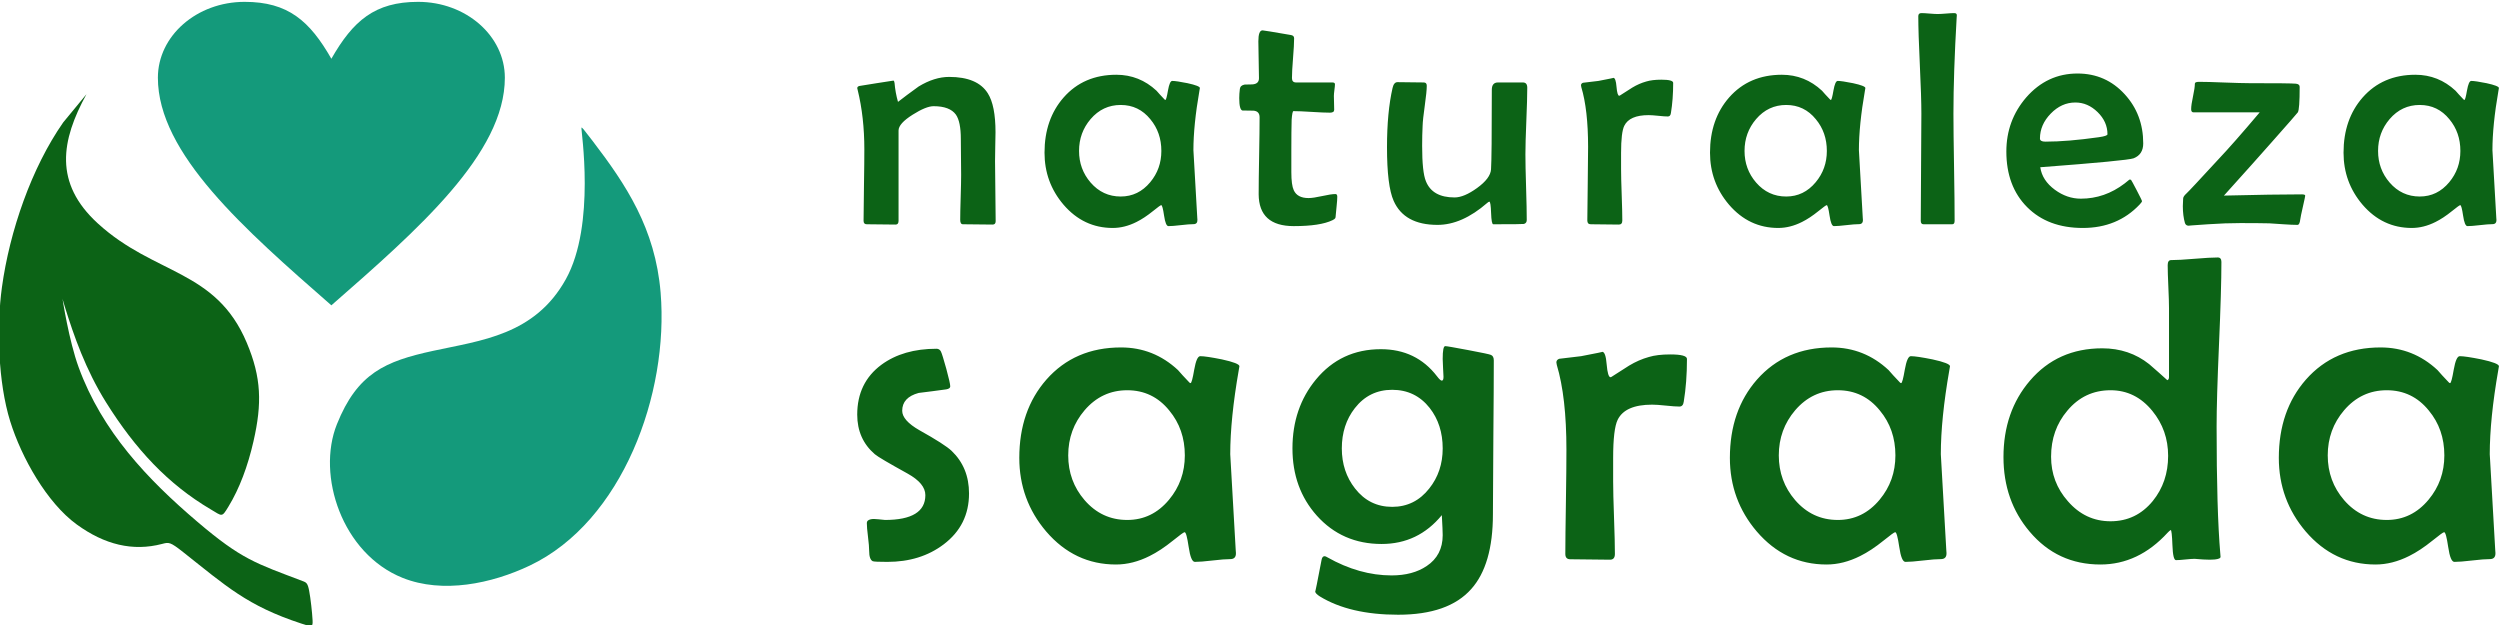
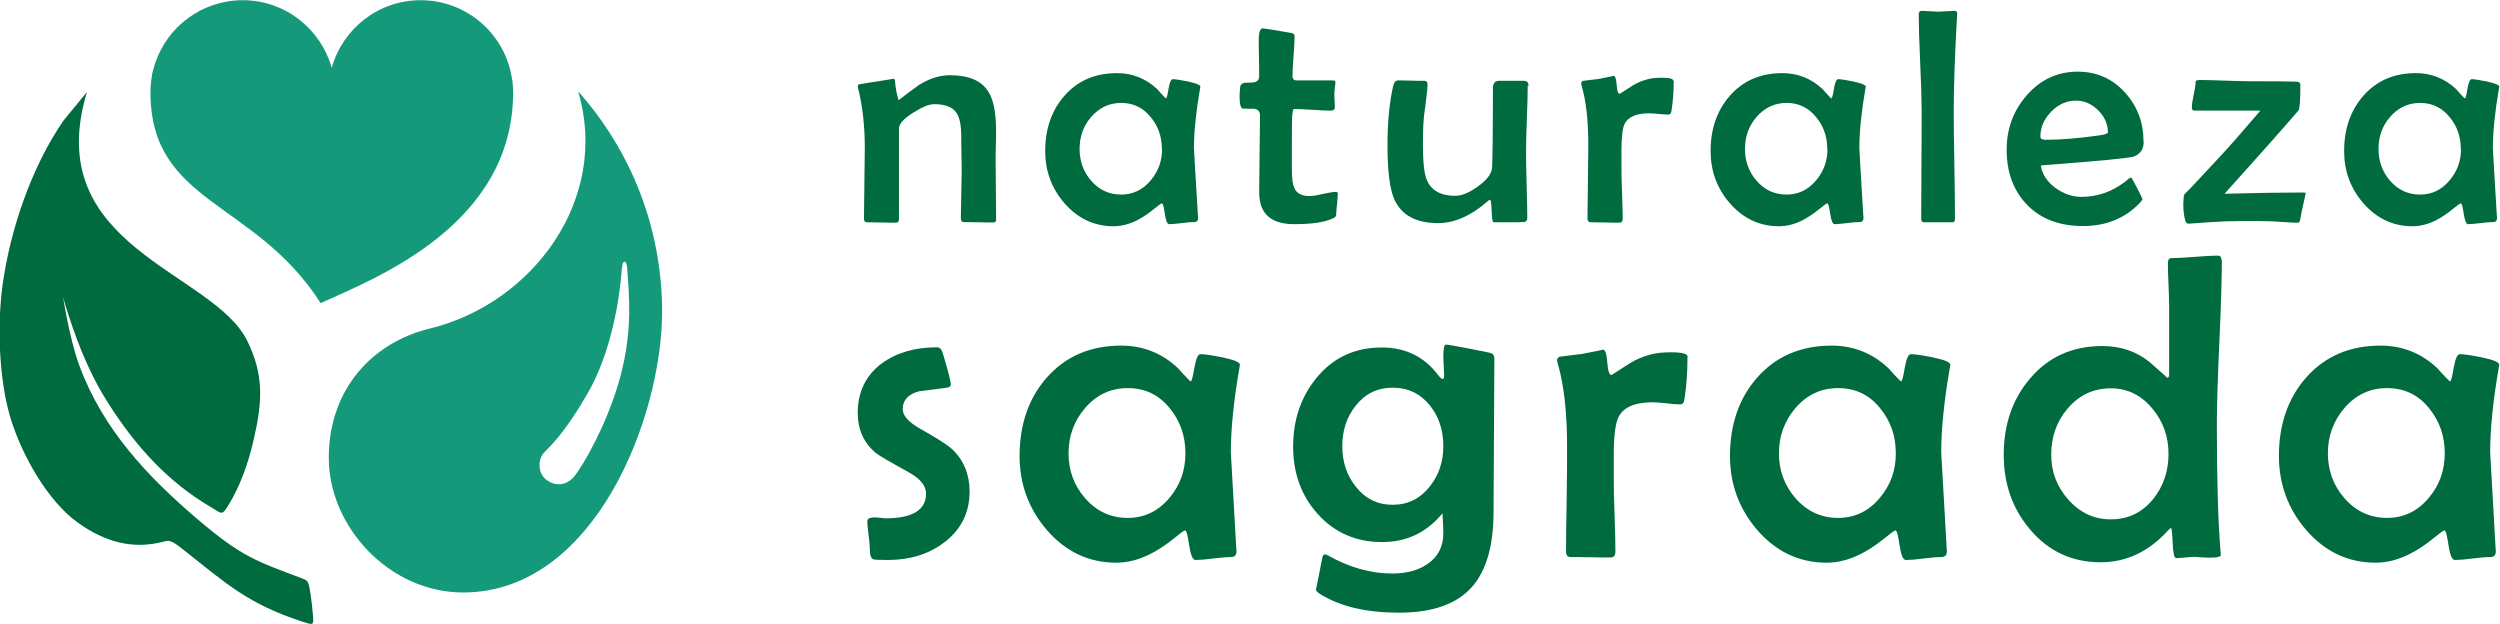
- <svg xmlns="http://www.w3.org/2000/svg" xml:space="preserve" width="92.377mm" height="23.061mm" version="1.1" style="shape-rendering:geometricPrecision; text-rendering:geometricPrecision; image-rendering:optimizeQuality; fill-rule:evenodd; clip-rule:evenodd" viewBox="0 0 9237.7 2306.1">
-   <defs>
-     <style type="text/css">
-    
-     .fil0 {fill:#0C6316}
-     .fil1 {fill:#149A7B}
-     .fil3 {fill:#0C6316;fill-rule:nonzero}
-     .fil2 {fill:#149A7B;fill-rule:nonzero}
-    
-   </style>
-   </defs>
+ <svg xmlns="http://www.w3.org/2000/svg" xml:space="preserve" width="120mm" height="29.929mm" version="1.1" shape-rendering="geometricPrecision" text-rendering="geometricPrecision" image-rendering="optimizeQuality" fill-rule="evenodd" clip-rule="evenodd" viewBox="0 0 12000 2993">
  <g id="Capa_x0020_1">
-     <g id="_1978054491072">
+     <g id="_1376858947312">
+       <path fill="#006B3E" fill-rule="nonzero" d="M4782 1052c0,11 -5,16 -15,16 -16,0 -40,0 -71,-1 -32,0 -55,-1 -71,-1 -9,0 -13,-7 -13,-21 0,-24 1,-59 2,-108 1,-48 2,-84 2,-108 0,-19 0,-48 -1,-87 -1,-38 -1,-67 -1,-86 0,-55 -8,-94 -24,-116 -19,-27 -55,-40 -107,-40 -24,0 -57,14 -100,41 -45,28 -68,54 -68,76l0 434c0,12 -5,18 -14,18 -15,0 -38,0 -69,-1 -31,0 -54,-1 -70,-1 -10,0 -15,-5 -15,-17 0,-38 1,-95 2,-171 1,-76 2,-133 2,-172 0,-103 -11,-197 -32,-284 -1,-4 -2,-8 -2,-9 0,-5 3,-8 9,-10 3,0 31,-5 83,-13 52,-8 79,-13 81,-13 3,0 5,4 6,12 2,30 8,60 17,91 25,-20 58,-44 99,-74 51,-31 100,-46 147,-46 91,0 152,26 185,79 25,39 37,101 37,187 0,15 0,38 -1,69 -1,31 -1,54 -1,70 0,32 1,80 1,144 1,64 1,112 1,145z" />
+       <path id="_1" fill="#006B3E" fill-rule="nonzero" d="M5762 413c0,2 -1,6 -2,13 -19,110 -29,205 -29,285 0,5 6,113 19,324l1 10c0,14 -6,21 -19,21 -13,0 -33,1 -60,5 -27,3 -47,5 -60,5 -9,0 -16,-17 -21,-50 -5,-34 -9,-50 -14,-50 -3,0 -16,9 -39,28 -28,23 -55,40 -79,53 -38,19 -76,29 -114,29 -93,0 -172,-37 -237,-112 -61,-71 -91,-154 -91,-249 0,-107 31,-195 92,-265 64,-73 148,-109 253,-109 74,0 138,26 193,77 8,10 21,24 38,42 1,1 3,2 4,2 3,0 7,-15 12,-46 5,-30 12,-46 20,-46 13,0 37,4 73,11 40,9 59,17 59,23zm-185 302c0,-59 -18,-110 -53,-152 -37,-46 -84,-69 -142,-69 -58,0 -106,23 -145,68 -37,43 -55,94 -55,153 0,58 18,109 55,152 39,45 87,67 145,67 56,0 104,-23 142,-69 36,-43 54,-93 54,-150z" />
+       <path id="_2" fill="#006B3E" fill-rule="nonzero" d="M6421 935c0,11 -1,25 -3,43 -2,22 -4,37 -4,44 0,9 -1,14 -2,16 -2,3 -6,7 -14,10 -39,19 -101,28 -186,28 -112,0 -168,-51 -168,-153 0,-41 1,-102 2,-184 1,-82 2,-144 2,-185 0,-20 -10,-30 -30,-32 -18,0 -36,0 -53,-1 -10,-2 -15,-22 -15,-59 0,-14 1,-29 3,-44 1,-12 9,-19 23,-21 12,0 24,0 35,-1 22,-1 33,-11 33,-30 0,-19 0,-49 -1,-88 -1,-39 -1,-69 -1,-89 0,-35 7,-53 20,-53 4,0 49,7 135,22 11,1 17,7 17,16 0,21 -2,53 -5,96 -3,42 -5,74 -5,95 0,14 7,21 20,21l174 0c8,0 12,3 12,9 0,6 -1,15 -3,28 -2,13 -2,22 -2,28 0,7 0,18 1,33 1,15 1,26 1,33 0,9 -7,14 -20,14 -19,0 -49,-1 -88,-4 -39,-2 -68,-4 -88,-4 -4,0 -7,14 -9,41 -1,34 -1,82 -1,144l0 108c0,41 4,70 12,87 11,25 35,38 71,38 15,0 37,-3 65,-10 29,-6 50,-10 64,-10 6,0 9,4 9,13z" />
+       <path id="_3" fill="#006B3E" fill-rule="nonzero" d="M7333 411c0,35 -1,88 -4,160 -3,71 -4,124 -4,160 0,35 1,88 3,158 2,70 3,123 3,158 0,10 -4,16 -14,19 -4,1 -53,1 -147,1 -6,0 -9,-18 -10,-54 -1,-36 -4,-54 -8,-54 -2,0 -6,2 -11,7 -80,70 -160,105 -238,105 -106,0 -177,-38 -211,-116 -21,-48 -32,-133 -32,-257 0,-112 9,-206 27,-284 4,-19 12,-28 24,-28 14,0 35,0 63,1 28,1 49,1 63,1 10,0 15,5 15,16 0,19 -3,50 -9,94 -7,47 -10,80 -11,99 -1,29 -2,61 -2,95 0,84 6,141 18,170 21,52 67,78 138,78 30,0 66,-15 108,-45 43,-31 66,-61 68,-90 2,-36 4,-163 4,-382 0,-23 10,-35 30,-35l120 0c14,0 21,8 21,25z" />
+       <path id="_4" fill="#006B3E" fill-rule="nonzero" d="M8034 388c0,53 -4,101 -11,145 -1,11 -6,17 -15,17 -10,0 -25,-1 -46,-3 -21,-2 -36,-3 -47,-3 -61,0 -100,17 -117,51 -10,21 -15,64 -15,129l0 80c0,27 1,68 3,123 2,55 3,96 3,123 0,13 -5,19 -17,19 -15,0 -37,0 -67,-1 -30,0 -53,-1 -68,-1 -11,0 -17,-6 -17,-18 0,-39 1,-98 2,-176 1,-78 2,-138 2,-177 0,-119 -11,-215 -33,-287 -1,-4 -1,-7 -1,-9 0,-6 3,-10 9,-12 18,-2 42,-5 74,-9 52,-10 75,-15 72,-15 8,0 13,14 15,43 2,29 7,43 13,43 1,0 2,-1 4,-1 20,-13 39,-25 59,-38 22,-13 44,-23 67,-29 19,-6 43,-9 73,-9 38,0 56,5 56,15z" />
+       <path id="_5" fill="#006B3E" fill-rule="nonzero" d="M8956 413c0,2 -1,6 -2,13 -19,110 -29,205 -29,285 0,5 6,113 19,324l1 10c0,14 -6,21 -19,21 -13,0 -33,1 -60,5 -27,3 -47,5 -60,5 -9,0 -16,-17 -21,-50 -5,-34 -9,-50 -14,-50 -3,0 -16,9 -39,28 -28,23 -55,40 -79,53 -38,19 -76,29 -114,29 -93,0 -172,-37 -237,-112 -61,-71 -91,-154 -91,-249 0,-107 31,-195 92,-265 64,-73 148,-109 253,-109 74,0 138,26 193,77 8,10 21,24 38,42 1,1 3,2 4,2 3,0 7,-15 12,-46 5,-30 12,-46 20,-46 13,0 37,4 73,11 40,9 59,17 59,23zm-185 302c0,-59 -18,-110 -53,-152 -37,-46 -84,-69 -142,-69 -58,0 -106,23 -145,68 -37,43 -55,94 -55,153 0,58 18,109 55,152 39,45 87,67 145,67 56,0 104,-23 142,-69 36,-43 54,-93 54,-150z" />
+       <path id="_6" fill="#006B3E" fill-rule="nonzero" d="M9395 65l-1 9c-10,179 -16,333 -16,462 0,57 1,143 3,257 2,114 3,200 3,257 0,11 -4,17 -11,17l-138 0c-9,0 -13,-5 -13,-17 0,-57 1,-143 1,-257 1,-114 1,-200 1,-257 0,-52 -2,-130 -7,-235 -5,-104 -7,-182 -7,-234 0,-10 5,-15 15,-15 9,0 22,1 39,2 17,1 30,2 39,2 9,0 22,-1 40,-2 18,-1 31,-2 39,-2 9,0 13,4 12,12z" />
+       <path id="_7" fill="#006B3E" fill-rule="nonzero" d="M10290 679c0,36 -15,59 -46,72 -21,8 -170,22 -448,43 6,42 30,78 70,108 39,28 80,43 125,43 76,0 146,-24 210,-73 8,-6 16,-13 23,-19 4,0 6,1 8,1 1,1 10,18 27,50 17,33 25,50 25,52 0,3 -4,8 -12,17 -71,75 -162,112 -273,112 -112,0 -201,-33 -267,-100 -66,-67 -100,-156 -100,-267 0,-99 32,-186 95,-259 67,-77 149,-115 246,-115 91,0 166,33 227,100 59,65 89,143 89,236zm-172 -44c0,-40 -16,-75 -47,-106 -32,-31 -67,-46 -107,-46 -44,0 -84,18 -118,53 -35,36 -52,75 -52,120 0,10 9,15 26,15 72,0 157,-7 256,-21 28,-4 42,-9 42,-14z" />
+       <path id="_8" fill="#006B3E" fill-rule="nonzero" d="M11067 930c0,2 -4,19 -11,51 -8,34 -12,55 -13,63 -2,17 -6,25 -13,25 -17,0 -39,-1 -68,-3 -32,-2 -55,-4 -67,-4 -32,-1 -78,-1 -139,-1 -47,0 -98,2 -155,6 -71,5 -102,7 -92,7 -10,0 -17,-4 -19,-13 -7,-23 -10,-50 -10,-81 0,-4 0,-10 1,-18 0,-8 1,-14 1,-18 0,-7 5,-15 16,-24 10,-9 61,-64 154,-164 46,-49 112,-124 198,-225l-317 0c-8,0 -12,-5 -12,-15 0,-14 3,-34 9,-62 6,-28 9,-48 9,-61 0,-6 7,-9 20,-9 27,0 67,1 121,3 53,2 94,3 121,3 132,0 206,1 223,2 12,1 18,6 18,15 0,73 -3,113 -9,123 -5,7 -47,54 -125,143 -51,57 -127,143 -230,257 161,-4 285,-6 374,-6 11,0 17,2 17,6z" />
+       <path id="_9" fill="#006B3E" fill-rule="nonzero" d="M11997 413c0,2 -1,6 -2,13 -19,110 -29,205 -29,285 0,5 6,113 19,324l1 10c0,14 -6,21 -19,21 -13,0 -33,1 -60,5 -27,3 -47,5 -60,5 -9,0 -16,-17 -21,-50 -5,-34 -9,-50 -14,-50 -3,0 -16,9 -39,28 -28,23 -55,40 -79,53 -38,19 -76,29 -114,29 -93,0 -172,-37 -237,-112 -61,-71 -91,-154 -91,-249 0,-107 31,-195 92,-265 64,-73 148,-109 253,-109 74,0 138,26 193,77 8,10 21,24 38,42 1,1 3,2 4,2 3,0 7,-15 12,-46 5,-30 12,-46 20,-46 13,0 37,4 73,11 40,9 59,17 59,23zm-185 302c0,-59 -18,-110 -53,-152 -37,-46 -84,-69 -142,-69 -58,0 -106,23 -145,68 -37,43 -55,94 -55,153 0,58 18,109 55,152 39,45 87,67 145,67 56,0 104,-23 142,-69 36,-43 54,-93 54,-150z" />
+       <path fill="#006B3E" fill-rule="nonzero" d="M4654 2359c0,102 -41,183 -122,245 -74,56 -164,84 -270,84 -41,0 -64,-1 -70,-3 -12,-5 -17,-22 -17,-50 0,-15 -2,-37 -6,-67 -4,-30 -6,-52 -6,-66 0,-9 6,-15 19,-17 9,-2 21,-2 38,0 21,2 31,3 31,3 129,0 194,-40 194,-119 0,-37 -28,-72 -85,-103 -92,-51 -144,-81 -158,-93 -56,-48 -85,-112 -85,-190 0,-102 39,-182 116,-239 70,-51 158,-77 265,-77 9,0 16,5 21,13 5,9 13,37 26,83 13,46 19,74 19,84 0,7 -7,12 -20,14 -44,6 -88,12 -132,17 -53,14 -79,43 -79,86 0,31 28,62 82,93 81,45 133,79 155,99 56,53 84,121 84,204z" />
+       <path id="_1_0" fill="#006B3E" fill-rule="nonzero" d="M5952 1748c0,3 -1,9 -3,19 -27,156 -41,291 -41,404 0,7 9,160 26,459l1 14c1,20 -8,30 -27,30 -19,0 -47,2 -85,7 -38,5 -66,7 -85,7 -13,0 -23,-24 -30,-71 -7,-48 -13,-71 -20,-71 -4,0 -22,13 -55,40 -40,32 -78,57 -113,74 -54,27 -108,41 -162,41 -132,0 -244,-53 -335,-159 -86,-101 -129,-219 -129,-353 0,-151 43,-277 130,-376 91,-103 210,-154 358,-154 104,0 196,36 273,109 12,14 30,34 55,59 2,2 4,3 6,3 4,0 10,-21 17,-65 8,-43 17,-65 29,-65 19,0 53,5 104,15 56,12 84,23 84,33zm-262 428c0,-84 -25,-155 -75,-216 -52,-65 -119,-97 -202,-97 -82,0 -150,32 -205,96 -52,61 -79,133 -79,217 0,82 26,154 79,215 55,63 123,95 205,95 80,0 147,-32 201,-97 51,-61 76,-131 76,-213z" />
+       <path id="_2_1" fill="#006B3E" fill-rule="nonzero" d="M7173 1720c0,82 -1,205 -2,369 -1,164 -2,287 -2,369 0,162 -35,282 -104,360 -73,82 -190,123 -350,123 -155,0 -280,-29 -376,-88 -15,-9 -23,-18 -23,-24 0,7 10,-43 31,-151 2,-12 7,-17 14,-17 4,0 8,2 13,5 103,58 205,87 309,87 68,0 124,-15 168,-45 51,-34 77,-84 77,-148 0,-14 -1,-46 -4,-96 -76,92 -172,138 -289,138 -126,0 -230,-45 -311,-136 -78,-87 -117,-195 -117,-322 0,-130 38,-240 113,-331 80,-97 184,-145 312,-145 113,0 203,43 269,130 11,14 19,21 23,21 6,0 8,-6 8,-19 0,-9 -1,-23 -2,-42 -1,-20 -2,-34 -2,-43 0,-41 4,-61 12,-61 7,0 43,6 110,19 67,13 103,20 109,23 9,4 14,12 14,27zm-245 422c0,-76 -21,-141 -63,-194 -46,-58 -106,-87 -180,-87 -74,0 -133,29 -179,88 -42,53 -63,118 -63,193 0,74 21,139 64,193 46,59 105,88 178,88 72,0 132,-29 178,-88 43,-54 65,-118 65,-193z" />
+       <path id="_3_2" fill="#006B3E" fill-rule="nonzero" d="M8100 1713c0,75 -5,144 -15,205 -2,16 -9,23 -21,23 -14,0 -36,-1 -65,-5 -29,-3 -51,-5 -66,-5 -86,0 -142,24 -165,73 -14,29 -22,90 -22,183l0 113c0,38 1,96 4,174 3,78 4,136 4,174 0,18 -8,28 -23,28 -21,0 -53,0 -95,-1 -43,-1 -75,-1 -96,-1 -15,0 -23,-8 -23,-26 0,-55 1,-139 3,-250 2,-111 2,-195 2,-251 0,-168 -15,-304 -46,-406 -1,-6 -2,-9 -2,-12 0,-8 5,-14 13,-17 25,-3 60,-7 106,-13 73,-14 107,-21 101,-21 11,0 18,20 21,61 3,41 10,61 19,61 1,0 3,-1 5,-2 28,-18 56,-36 84,-54 31,-19 62,-32 95,-41 27,-8 61,-12 103,-12 53,0 80,7 80,22z" />
+       <path id="_4_3" fill="#006B3E" fill-rule="nonzero" d="M9362 1748c0,3 -1,9 -3,19 -27,156 -41,291 -41,404 0,7 9,160 26,459l1 14c1,20 -8,30 -27,30 -19,0 -47,2 -85,7 -38,5 -66,7 -85,7 -13,0 -23,-24 -30,-71 -7,-48 -13,-71 -20,-71 -4,0 -22,13 -55,40 -40,32 -78,57 -113,74 -54,27 -108,41 -162,41 -132,0 -244,-53 -335,-159 -86,-101 -129,-219 -129,-353 0,-151 43,-277 130,-376 91,-103 210,-154 358,-154 104,0 196,36 273,109 12,14 30,34 55,59 2,2 4,3 6,3 4,0 10,-21 17,-65 8,-43 17,-65 29,-65 19,0 53,5 104,15 56,12 84,23 84,33zm-262 428c0,-84 -25,-155 -75,-216 -52,-65 -119,-97 -202,-97 -82,0 -150,32 -205,96 -52,61 -79,133 -79,217 0,82 26,154 79,215 55,63 123,95 205,95 80,0 147,-32 201,-97 51,-61 76,-131 76,-213z" />
+       <path id="_5_4" fill="#006B3E" fill-rule="nonzero" d="M10665 1248c0,88 -4,220 -12,396 -8,176 -12,307 -12,394 0,269 6,473 18,612l1 13c1,7 -9,11 -28,13 -13,1 -32,1 -56,0 -29,-2 -42,-3 -40,-3 -10,0 -26,1 -45,3 -20,2 -35,3 -45,3 -10,0 -15,-24 -17,-72 -2,-48 -5,-72 -8,-73 -4,2 -9,7 -15,13 -93,102 -201,152 -322,152 -138,0 -251,-52 -340,-158 -84,-99 -126,-218 -126,-358 0,-145 42,-268 127,-367 89,-104 204,-155 347,-155 86,0 161,25 225,76 29,26 59,51 87,77 5,-2 8,-7 8,-14l0 -332c0,-22 -1,-57 -3,-102 -2,-46 -3,-80 -3,-103 0,-16 6,-24 16,-24 25,0 63,-2 113,-6 50,-4 87,-6 111,-6 12,0 17,7 17,21zm-256 931c0,-82 -25,-154 -76,-216 -54,-66 -121,-99 -201,-99 -84,0 -153,33 -208,98 -52,61 -78,135 -78,221 0,82 27,153 81,214 56,64 124,96 205,96 82,0 150,-32 203,-97 49,-61 74,-133 74,-217z" />
+       <path id="_6_5" fill="#006B3E" fill-rule="nonzero" d="M11997 1748c0,3 -1,9 -3,19 -27,156 -41,291 -41,404 0,7 9,160 26,459l1 14c1,20 -8,30 -27,30 -19,0 -47,2 -85,7 -38,5 -66,7 -85,7 -13,0 -23,-24 -30,-71 -7,-48 -13,-71 -20,-71 -4,0 -22,13 -55,40 -40,32 -78,57 -113,74 -54,27 -108,41 -162,41 -132,0 -244,-53 -335,-159 -86,-101 -129,-219 -129,-353 0,-151 43,-277 130,-376 91,-103 210,-154 358,-154 104,0 196,36 273,109 12,14 30,34 55,59 2,2 4,3 6,3 4,0 10,-21 17,-65 8,-43 17,-65 29,-65 19,0 53,5 104,15 56,12 84,23 84,33zm-262 428c0,-84 -25,-155 -75,-216 -52,-65 -119,-97 -202,-97 -82,0 -150,32 -205,96 -52,61 -79,133 -79,217 0,82 26,154 79,215 55,63 123,95 205,95 80,0 147,-32 201,-97 51,-61 76,-131 76,-213z" />
      <g>
-         <path class="fil0" d="M1142.19 2182.06c5.48,28.17 11.42,82.74 12.78,109.46 1.32,26.74 -1.93,25.62 -42.52,12.26 -198.91,-65.39 -276.4,-137.71 -435.3,-263.37 -49.34,-39 -53.19,-37.09 -78.68,-30.44 -107.42,28.05 -211.82,3.01 -315.24,-72.29 -109.73,-79.9 -203.77,-246.6 -245.59,-381.04 -44.61,-143.38 -50.84,-347.35 -30.53,-495.07 28.55,-207.73 109.51,-441.95 226.52,-609.32l85.8 -104.11c-93.58,170.95 -121.46,328.1 42.2,477.59 209.6,191.45 435.57,168.96 550.11,440.57 54.57,129.41 56.67,225.09 24.95,364.19 -21.02,92.2 -51.89,174.94 -92.58,241.49 -25.11,41.07 -22.13,35.8 -65.78,10.02 -157.91,-93.28 -278.31,-222.47 -386.33,-395.15 -75.53,-120.74 -119.58,-247.46 -152.37,-353.23 -8.31,-26.8 -8.77,-30.28 -8.81,-30.55 0,0 23.64,155.3 59.81,254.2 86.7,237.07 254.1,413.64 438.64,570.69 163.72,139.34 215.11,153.07 388.31,218.86 14.08,5.34 19.1,7.08 24.61,35.24z" />
-         <path class="fil1" d="M2148.51 472.02c1.52,-2.74 6.62,3.39 42.11,49.93 122,159.97 230.68,321.81 250.39,559.01 31.05,373.62 -140.64,845.78 -483.6,1008.92 -140.38,66.78 -321.63,104.72 -469.75,45.37 -223.76,-89.65 -318.52,-378.55 -242.82,-567.48 75.69,-188.94 178.71,-232.96 355.57,-271.39 176.86,-38.44 375.83,-58.1 490.45,-264.71 111.94,-201.77 54.91,-554.82 57.65,-559.65z" />
-         <path class="fil2" d="M1224.42 217.11c80.14,-140.15 160.26,-210.25 320.52,-210.25 176.94,0 320.52,125.6 320.52,280.35 0,280.33 -320.52,560.66 -641.04,841.01 -320.49,-280.35 -641.01,-560.68 -641.01,-841.01 0,-154.75 143.58,-280.35 320.52,-280.35 160.26,0 240.38,70.1 320.49,210.25z" />
-       </g>
-       <g>
-         <path class="fil3" d="M3679.05 817.47c0,8.17 -3.8,12.34 -11.21,12.34 -12.14,0 -30.56,-0.19 -54.85,-0.57 -24.3,-0.37 -42.53,-0.57 -54.88,-0.57 -6.64,0 -10.06,-5.32 -10.06,-16.14 0,-18.22 0.57,-45.75 1.71,-82.96 1.14,-37.02 1.71,-64.92 1.71,-83.35 0,-14.98 -0.19,-37.02 -0.57,-66.63 -0.37,-29.42 -0.57,-51.63 -0.57,-66.44 0,-42.35 -6.08,-72.14 -18.23,-89.61 -14.98,-20.69 -42.33,-31.15 -82.38,-31.15 -18.41,0 -44.25,10.46 -77.27,31.33 -34.75,21.84 -52.22,41.39 -52.22,58.48l0 333.75c0,9.12 -3.6,13.86 -10.63,13.86 -11.75,0 -29.61,-0.19 -53.34,-0.57 -23.92,-0.37 -41.59,-0.57 -53.54,-0.57 -7.78,0 -11.77,-4.17 -11.77,-12.72 0,-29.42 0.57,-73.29 1.51,-131.94 0.97,-58.66 1.34,-102.71 1.34,-132.52 0,-78.98 -8.17,-151.87 -24.49,-218.5 -1.14,-3.43 -1.72,-5.89 -1.72,-7.23 0,-3.8 2.49,-6.46 7.23,-7.97 2.66,-0.18 23.73,-3.8 63.6,-10.24 39.85,-6.46 60.74,-9.69 62.63,-9.69 2.11,0 3.63,3.03 4.38,8.92 1.91,22.98 6.08,46.33 12.72,69.69 19.37,-15.21 44.81,-34.19 76.14,-56.77 38.91,-23.75 76.69,-35.5 112.94,-35.5 69.68,0 117.34,20.12 142.77,60.54 18.99,29.82 28.48,77.66 28.48,144.1 0,11.59 -0.38,29.06 -0.95,52.79 -0.57,23.72 -0.77,41.56 -0.77,53.53 0,24.68 0.4,61.89 1.15,111.06 0.76,49.36 1.14,86.58 1.14,111.25zm754.63 -492.28c0,1.52 -0.58,4.75 -1.72,10.06 -14.8,84.87 -22.21,157.96 -22.21,219.47 0,3.8 4.75,86.95 14.26,249.65l0.55 7.78c0.39,10.83 -4.55,16.15 -14.81,16.15 -10.24,0 -25.61,1.14 -46.31,3.6 -20.5,2.46 -35.87,3.6 -45.94,3.6 -7.03,0 -12.34,-12.91 -16.14,-38.73 -3.8,-25.81 -7.21,-38.73 -10.64,-38.73 -2.28,0 -12.14,7.23 -29.98,21.64 -21.84,17.66 -42.34,31.15 -61.14,40.45 -29.42,14.8 -58.66,22.21 -87.9,22.21 -71.95,0 -132.71,-28.67 -182.05,-86.19 -46.71,-54.87 -70.06,-118.85 -70.06,-191.94 0,-82.21 23.53,-150.35 70.63,-204.09 49.34,-56 114.28,-83.9 194.77,-83.9 56.77,0 106.31,19.73 148.47,59.03 6.26,7.41 16.12,18.24 29.61,32.28 0.95,1.14 2.09,1.71 3.23,1.71 2.26,0 5.49,-11.58 9.49,-35.13 4.17,-23.33 9.29,-35.11 15.75,-35.11 10.06,0 28.87,2.84 56.4,8.35 30.55,6.64 45.74,12.72 45.74,17.84zm-142.38 232.56c0,-45.56 -13.49,-84.47 -40.63,-117.13 -28.49,-35.11 -64.93,-52.77 -109.55,-52.77 -44.42,0 -81.44,17.46 -111.25,52.21 -28.47,33.4 -42.71,72.52 -42.71,117.69 0,44.82 14.24,83.73 42.71,116.77 29.81,34.36 66.83,51.62 111.25,51.62 43.47,0 79.74,-17.64 108.98,-52.77 27.53,-33.04 41.2,-71.37 41.2,-115.62zm650.03 169.16c0,8.17 -0.77,19.18 -2.28,33.22 -1.72,17.29 -2.86,28.49 -3.23,33.61 -0.38,6.64 -0.95,10.63 -1.72,12.15 -1.51,2.66 -4.92,5.12 -10.43,7.78 -30.38,14.63 -78.04,21.83 -143.15,21.83 -85.99,0 -129.29,-39.3 -129.66,-117.88 0,-31.53 0.57,-78.8 1.71,-142.01 1.14,-63.22 1.72,-110.68 1.72,-142.2 0,-15.18 -7.61,-23.35 -22.79,-24.5 -13.86,0 -27.35,-0.17 -40.64,-0.57 -7.77,-1.89 -11.77,-17.07 -11.77,-45.74 0,-10.63 0.77,-22.03 2.28,-33.98 1.14,-8.92 7.03,-14.24 17.84,-16.15 9.12,0 18.23,-0.18 27.15,-0.57 17.1,-0.75 25.64,-8.35 25.64,-22.78 0,-14.81 -0.37,-37.39 -1.14,-67.95 -0.77,-30.38 -1.14,-53.17 -1.14,-68.35 0,-27.15 5.12,-40.64 15.57,-40.64 3.23,0 37.96,5.71 103.85,17.09 8.54,1.15 12.72,5.12 12.72,12.15 0,16.52 -1.34,41.02 -4,73.66 -2.66,32.65 -3.98,57.15 -3.98,73.47 0,10.83 5.12,16.14 15.18,16.14l134.23 0c6.26,0 9.49,2.29 9.49,6.64 0,4.37 -0.76,11.6 -2.08,21.46 -1.34,9.69 -1.91,17.09 -1.91,21.84 0,5.49 0.19,14.04 0.57,25.62 0.39,11.4 0.57,19.94 0.57,25.44 0,7.02 -5.12,10.63 -15.56,10.63 -15,0 -37.41,-0.95 -67.59,-2.84 -29.99,-1.91 -52.4,-2.85 -67.4,-2.85 -2.84,0 -5.12,10.63 -6.64,31.7 -0.77,26.38 -1.14,63.22 -1.14,110.87l0 82.96c0,31.9 3.03,54.11 8.92,66.65 8.74,19.36 26.96,29.04 54.68,29.04 11.4,0 28.1,-2.48 50.31,-7.4 22.01,-4.94 38.53,-7.4 49.16,-7.4 4.38,0 6.66,3.23 6.66,9.86zm702.03 -402.86c0,27.15 -1.14,67.97 -3.42,122.85 -2.29,54.66 -3.41,95.67 -3.41,123.2 0,26.95 0.75,67.58 2.46,121.51 1.72,53.91 2.46,94.53 2.46,121.49 0,7.4 -3.4,12.34 -10.43,14.43 -3.03,0.77 -40.82,1.14 -113.34,1.14 -4.37,0 -7.03,-13.86 -7.97,-41.76 -0.95,-27.73 -3.03,-41.76 -6.46,-41.76 -1.89,0 -4.55,1.69 -8.35,5.11 -61.89,53.74 -122.83,80.7 -183.2,80.7 -81.83,0 -135.94,-29.62 -162.13,-89.04 -16.32,-36.65 -24.49,-102.71 -24.49,-198.03 0,-85.99 6.83,-158.9 20.5,-218.7 3.23,-14.41 9.31,-21.64 18.23,-21.64 10.81,0 26.96,0.2 48.59,0.57 21.47,0.38 37.59,0.57 48.42,0.57 7.41,0 11.21,3.98 11.21,12.15 0,14.44 -2.48,38.54 -7.23,72.35 -5.12,36.05 -7.78,61.31 -8.15,76.12 -1.14,22.41 -1.71,46.88 -1.71,73.46 0,64.94 4.54,108.42 13.86,130.8 15.95,40.07 51.25,60 105.93,60 23.35,0 50.88,-11.58 82.78,-34.56 33.39,-24.1 50.68,-47.27 52,-69.48 1.91,-27.71 2.86,-125.67 2.86,-293.68 0,-18.04 7.6,-27.16 22.78,-27.16l92.07 0c10.83,0 16.14,6.46 16.14,19.36zm539.16 -17.84c0,40.82 -2.85,78.03 -8.37,111.45 -1.12,8.54 -4.92,12.72 -11.18,12.72 -7.8,0 -19.57,-0.77 -35.32,-2.48 -15.95,-1.7 -27.9,-2.47 -36.08,-2.47 -46.88,0 -76.89,13.1 -89.78,39.5 -7.8,15.93 -11.78,49.17 -11.78,99.48l0 61.31c0,20.7 0.77,52.22 2.29,94.56 1.51,42.13 2.26,73.66 2.26,94.53 0,9.88 -4.17,15 -12.72,15 -11.38,0 -28.65,-0.19 -51.82,-0.57 -23.16,-0.37 -40.63,-0.57 -52.03,-0.57 -8.35,0 -12.72,-4.55 -12.72,-13.86 0,-29.99 0.57,-75.38 1.54,-135.75 0.94,-60.37 1.32,-105.93 1.32,-136.29 0,-91.52 -8.35,-165.18 -25.07,-220.81 -0.75,-3.03 -1.12,-5.12 -1.12,-6.63 0,-4.55 2.46,-7.6 7.21,-9.49 13.47,-1.52 32.64,-3.8 57.34,-6.84 39.67,-7.6 58.08,-11.4 55.05,-11.4 5.89,0 9.86,11.01 11.58,33.04 1.89,22.21 5.31,33.22 10.06,33.22 0.75,0 1.71,-0.37 2.85,-1.14 15.19,-9.67 30.37,-19.36 45.74,-29.22 16.72,-10.06 33.79,-17.49 51.45,-22.41 14.44,-4.37 33.05,-6.65 55.83,-6.65 29.04,0 43.47,3.99 43.47,11.77zm710.19 18.98c0,1.52 -0.57,4.75 -1.71,10.06 -14.81,84.87 -22.21,157.96 -22.21,219.47 0,3.8 4.74,86.95 14.25,249.65l0.55 7.78c0.4,10.83 -4.55,16.15 -14.8,16.15 -10.24,0 -25.62,1.14 -46.32,3.6 -20.49,2.46 -35.87,3.6 -45.93,3.6 -7.03,0 -12.35,-12.91 -16.15,-38.73 -3.8,-25.81 -7.21,-38.73 -10.63,-38.73 -2.29,0 -12.15,7.23 -29.99,21.64 -21.84,17.66 -42.33,31.15 -61.14,40.45 -29.41,14.8 -58.65,22.21 -87.89,22.21 -71.95,0 -132.72,-28.67 -182.06,-86.19 -46.71,-54.87 -70.06,-118.85 -70.06,-191.94 0,-82.21 23.53,-150.35 70.63,-204.09 49.34,-56 114.28,-83.9 194.78,-83.9 56.76,0 106.3,19.73 148.46,59.03 6.26,7.41 16.13,18.24 29.61,32.28 0.95,1.14 2.09,1.71 3.23,1.71 2.27,0 5.5,-11.58 9.49,-35.13 4.18,-23.33 9.3,-35.11 15.76,-35.11 10.06,0 28.86,2.84 56.39,8.35 30.56,6.64 45.74,12.72 45.74,17.84zm-142.38 232.56c0,-45.56 -13.49,-84.47 -40.62,-117.13 -28.49,-35.11 -64.94,-52.77 -109.56,-52.77 -44.42,0 -81.44,17.46 -111.25,52.21 -28.47,33.4 -42.71,72.52 -42.71,117.69 0,44.82 14.24,83.73 42.71,116.77 29.81,34.36 66.83,51.62 111.25,51.62 43.48,0 79.75,-17.64 108.99,-52.77 27.52,-33.04 41.19,-71.37 41.19,-115.62zm480.3 -500.42l-0.57 7.2c-7.97,137.83 -11.95,256.31 -11.95,355.39 0,44.05 0.75,110.13 2.27,198.2 1.53,88.1 2.08,153.98 2.08,197.83 0,8.55 -2.83,12.72 -8.72,12.72l-106.31 0c-6.65,0 -10.06,-4.17 -10.06,-12.72 0,-43.85 0.37,-109.73 1.12,-197.83 0.77,-88.07 1.14,-154.15 1.14,-198.2 0,-40.05 -1.89,-100.22 -5.69,-180.54 -3.8,-80.29 -5.69,-140.09 -5.69,-179.77 0,-7.4 3.8,-11.2 11.58,-11.2 6.64,0 16.7,0.57 29.99,1.71 13.29,1.12 23.18,1.69 30.01,1.69 6.83,0 17.27,-0.57 30.93,-1.69 13.69,-1.14 23.75,-1.71 30.38,-1.71 6.64,0 9.87,3.03 9.49,8.92zm688.77 472.52c0,27.33 -11.78,45.76 -35.5,55.06 -16.15,5.88 -131,16.89 -344.96,33.04 4.75,32.64 22.78,60.37 54.11,83.33 29.79,21.83 61.69,32.84 95.87,32.84 58.84,0 112.77,-18.79 161.74,-56.18 6.08,-4.94 11.97,-9.69 17.86,-14.43 3.03,0 4.92,0.37 5.87,1.14 0.96,0.75 7.97,13.47 20.89,38.34 13.09,25.06 19.55,38.35 19.55,40.25 0,2.28 -3.03,6.45 -8.92,12.72 -54.48,57.53 -124.34,86.38 -209.78,86.38 -86.01,0 -154.53,-25.62 -205.8,-77.07 -51.06,-51.27 -76.7,-119.8 -76.7,-205.43 0,-76.5 24.5,-142.95 73.29,-199.72 51.63,-59.03 114.66,-88.47 189.66,-88.47 69.66,0 127.77,25.64 174.47,76.72 45.57,49.73 68.35,110.28 68.35,181.48zm-132.14 -33.79c0,-30.75 -12.15,-58.1 -36.45,-81.83 -24.3,-23.73 -51.65,-35.5 -82.21,-35.5 -34.18,0 -64.36,13.66 -90.93,41.01 -26.58,27.33 -39.87,58.09 -39.87,92.08 0,7.77 6.64,11.57 19.93,11.57 55.05,0 120.74,-5.49 197.25,-16.32 21.45,-3.03 32.28,-6.64 32.28,-11.01zm730.7 227.05c0,1.91 -2.83,15.01 -8.35,39.5 -6.08,26.19 -9.29,42.51 -10.06,48.79 -1.52,13.1 -4.94,19.56 -10.06,19.56 -12.92,0 -30.38,-0.77 -52.22,-2.29 -24.87,-1.89 -42.14,-3.03 -51.82,-3.43 -24.87,-0.55 -60.37,-0.94 -106.69,-0.94 -36.07,0 -75.74,1.34 -119.61,4.37 -54.86,3.6 -78.41,5.51 -70.61,5.51 -7.8,0 -12.72,-3.22 -15.01,-10.06 -5.12,-17.86 -7.77,-38.55 -7.77,-62.47 0,-3.21 0.17,-7.96 0.57,-14.04 0.37,-6.27 0.57,-10.83 0.57,-13.67 0,-5.31 3.97,-11.58 11.95,-18.8 7.97,-7.21 47.28,-49.37 118.28,-126.43 35.68,-37.59 86.56,-95.3 152.64,-173.53l-244.34 0c-5.89,0 -8.92,-3.78 -8.92,-11.58 0,-10.63 2.27,-26.39 6.83,-47.46 4.55,-21.26 6.84,-36.84 6.84,-47.07 0,-4.38 5.12,-6.66 15.57,-6.66 20.68,0 51.83,0.77 93.02,2.48 41.01,1.52 72.14,2.46 92.84,2.46 101.56,0 158.9,0.57 171.99,1.89 9.32,1.14 13.86,4.95 13.86,11.6 0,55.8 -2.28,87.33 -6.83,94.34 -3.8,5.14 -35.87,41.78 -96.26,109.93 -38.91,44.22 -97.77,110.1 -176.74,197.63 123.77,-3.03 219.64,-4.55 287.61,-4.55 8.55,0 12.72,1.69 12.72,4.92zm715.7 -397.92c0,1.52 -0.57,4.75 -1.71,10.06 -14.81,84.87 -22.21,157.96 -22.21,219.47 0,3.8 4.74,86.95 14.25,249.65l0.55 7.78c0.4,10.83 -4.54,16.15 -14.8,16.15 -10.24,0 -25.62,1.14 -46.31,3.6 -20.5,2.46 -35.88,3.6 -45.94,3.6 -7.03,0 -12.35,-12.91 -16.15,-38.73 -3.8,-25.81 -7.2,-38.73 -10.63,-38.73 -2.28,0 -12.15,7.23 -29.99,21.64 -21.83,17.66 -42.33,31.15 -61.14,40.45 -29.41,14.8 -58.65,22.21 -87.89,22.21 -71.95,0 -132.72,-28.67 -182.06,-86.19 -46.7,-54.87 -70.06,-118.85 -70.06,-191.94 0,-82.21 23.53,-150.35 70.63,-204.09 49.35,-56 114.28,-83.9 194.78,-83.9 56.76,0 106.31,19.73 148.46,59.03 6.26,7.41 16.13,18.24 29.62,32.28 0.94,1.14 2.08,1.71 3.23,1.71 2.26,0 5.49,-11.58 9.49,-35.13 4.17,-23.33 9.29,-35.11 15.75,-35.11 10.06,0 28.86,2.84 56.39,8.35 30.56,6.64 45.74,12.72 45.74,17.84zm-142.38 232.56c0,-45.56 -13.49,-84.47 -40.62,-117.13 -28.49,-35.11 -64.94,-52.77 -109.56,-52.77 -44.42,0 -81.43,17.46 -111.25,52.21 -28.47,33.4 -42.7,72.52 -42.7,117.69 0,44.82 14.23,83.73 42.7,116.77 29.82,34.36 66.83,51.62 111.25,51.62 43.48,0 79.75,-17.64 108.99,-52.77 27.53,-33.04 41.19,-71.37 41.19,-115.62z" />
-         <path class="fil3" d="M3580.64 1823.38c0,78.27 -31.21,140.93 -93.89,188.26 -57.02,43.04 -126.13,64.56 -207.91,64.56 -31.46,0 -49.48,-0.8 -53.79,-2.42 -8.86,-4.03 -13.45,-16.95 -13.45,-38.47 0,-11.56 -1.34,-28.77 -4.29,-51.91 -2.97,-23.13 -4.31,-40.07 -4.31,-51.09 0,-6.74 4.84,-11.3 14.25,-13.45 6.74,-1.61 16.4,-1.61 29.05,0 16.42,1.61 24.22,2.42 23.66,2.42 99.54,0 149.3,-30.68 149.3,-91.72 0,-28.78 -21.8,-55.15 -65.1,-79.35 -70.47,-39 -111.07,-62.67 -121.57,-71.81 -43.3,-37.11 -65.09,-86.06 -65.09,-146.32 0,-78.8 29.85,-140.13 89.29,-184.24 53.79,-39.53 121.57,-59.17 203.87,-59.17 7.27,0 12.64,3.49 16.15,10.22 3.48,6.99 9.94,28.24 19.91,64.02 9.66,35.77 14.51,57.28 14.51,64.82 0,5.65 -5.1,9.41 -15.06,11.02 -33.62,4.57 -67.5,9.14 -101.67,13.18 -40.62,11.02 -60.78,33.08 -60.78,65.9 0,23.67 21.25,47.61 63.48,71.81 62.66,34.97 102.47,60.53 119.15,76.4 42.76,40.87 64.29,93.31 64.29,157.34zm999.1 -470.16c0,2.15 -0.81,6.73 -2.4,14.25 -20.99,120.23 -31.49,223.78 -31.49,310.93 0,5.38 6.74,123.18 20.18,353.7l0.81 11.03c0.53,15.31 -6.46,22.86 -20.99,22.86 -14.51,0 -36.31,1.61 -65.63,5.1 -29.04,3.5 -50.82,5.11 -65.07,5.11 -9.97,0 -17.49,-18.29 -22.86,-54.87 -5.4,-36.59 -10.24,-54.86 -15.07,-54.86 -3.23,0 -17.22,10.22 -42.51,30.66 -30.93,25.01 -59.97,44.1 -86.59,57.28 -41.69,20.99 -83.12,31.48 -124.55,31.48 -101.93,0 -188,-40.62 -257.92,-122.12 -66.18,-77.73 -99.26,-168.37 -99.26,-271.92 0,-116.47 33.36,-213.03 100.07,-289.13 69.92,-79.35 161.91,-118.89 275.96,-118.89 80.41,0 150.61,27.98 210.33,83.64 8.86,10.5 22.86,25.82 41.96,45.73 1.34,1.61 2.95,2.42 4.57,2.42 3.23,0 7.79,-16.4 13.45,-49.76 5.9,-33.08 13.17,-49.76 22.3,-49.76 14.26,0 40.9,4.04 79.89,11.84 43.32,9.41 64.82,18.01 64.82,25.28zm-201.71 329.48c0,-64.55 -19.1,-119.68 -57.57,-165.95 -40.35,-49.76 -91.98,-74.77 -155.18,-74.77 -62.95,0 -115.39,24.75 -157.62,73.96 -40.35,47.33 -60.51,102.74 -60.51,166.76 0,63.48 20.16,118.61 60.51,165.41 42.23,48.7 94.67,73.17 157.62,73.17 61.59,0 112.96,-25.02 154.37,-74.78 39.01,-46.81 58.38,-101.13 58.38,-163.8zm1141.66 -351c0,63.2 -0.53,157.89 -1.61,284.3 -1.07,126.42 -1.62,221.09 -1.62,284.04 0,125.05 -26.9,217.32 -80.41,276.76 -56.22,63.21 -146.05,94.67 -269.78,94.67 -119.14,0 -215.71,-22.6 -289.13,-67.52 -11.56,-7.26 -17.49,-13.7 -17.49,-18.82 0,5.65 7.8,-33.08 23.67,-116.47 1.62,-8.86 5.38,-13.45 11.03,-13.45 2.7,0 6.18,1.36 10.22,4.04 79.07,44.66 158.15,66.97 237.5,66.97 52.18,0 95.48,-11.56 129.64,-34.7 39.26,-26.09 59.17,-64.27 59.17,-114.02 0,-11.03 -1.08,-35.78 -3.23,-73.98 -58.36,71 -132.32,106.51 -222.42,106.51 -97.11,0 -176.99,-34.95 -239.65,-104.89 -59.99,-67.25 -89.85,-150.08 -89.85,-248.26 0,-99.79 29.05,-184.77 86.88,-254.71 61.59,-74.51 141.47,-111.88 239.92,-111.88 86.88,0 156.01,33.35 207.11,99.79 8.32,11.03 14.25,16.4 18.01,16.4 4.31,0 6.18,-4.84 6.18,-14.25 0,-6.74 -0.53,-17.77 -1.61,-32.55 -0.81,-15.07 -1.34,-26.09 -1.34,-33.36 0,-31.46 2.95,-47.33 9.41,-47.33 5.12,0 33.36,4.84 84.45,14.53 51.38,9.67 79.36,15.59 83.92,17.74 7.27,2.7 11.03,9.41 11.03,20.44zm-188.81 325.18c0,-58.64 -16.13,-108.65 -48.14,-149.55 -35.23,-44.63 -81.5,-66.96 -138.52,-66.96 -56.75,0 -102.75,22.58 -137.97,67.77 -32.02,40.88 -48.14,90.66 -48.14,148.74 0,57.3 16.4,106.78 48.95,148.21 35.22,45.17 80.94,67.77 137.16,67.77 55.68,0 101.4,-22.6 136.9,-67.77 33.08,-41.43 49.76,-90.91 49.76,-148.21zm902.58 -330.56c0,57.83 -4.04,110.54 -11.85,157.88 -1.6,12.11 -6.99,18.03 -15.85,18.03 -11.05,0 -27.71,-1.08 -50.04,-3.5 -22.6,-2.42 -39.53,-3.49 -51.11,-3.49 -66.44,0 -108.93,18.55 -127.22,55.94 -11.03,22.59 -16.68,69.67 -16.68,140.95l0 86.87c0,29.32 1.09,73.96 3.23,133.93 2.17,59.72 3.23,104.36 3.23,133.96 0,13.98 -5.91,21.24 -18.02,21.24 -16.14,0 -40.62,-0.27 -73.42,-0.81 -32.82,-0.53 -57.56,-0.8 -73.7,-0.8 -11.84,0 -18.02,-6.46 -18.02,-19.63 0,-42.5 0.81,-106.78 2.15,-192.32 1.36,-85.53 1.89,-150.08 1.89,-193.12 0,-129.64 -11.84,-234 -35.5,-312.8 -1.09,-4.31 -1.62,-7.27 -1.62,-9.41 0,-6.46 3.49,-10.77 10.22,-13.45 19.1,-2.15 46.25,-5.38 81.22,-9.69 56.22,-10.75 82.31,-16.14 78,-16.14 8.35,0 14,15.61 16.42,46.8 2.68,31.47 7.52,47.08 14.25,47.08 1.07,0 2.43,-0.55 4.04,-1.61 21.5,-13.73 43.02,-27.45 64.82,-41.43 23.67,-14.26 47.87,-24.75 72.87,-31.74 20.46,-6.19 46.81,-9.42 79.08,-9.42 41.15,0 61.61,5.66 61.61,16.68zm971.93 26.9c0,2.15 -0.81,6.73 -2.4,14.25 -20.99,120.23 -31.49,223.78 -31.49,310.93 0,5.38 6.74,123.18 20.19,353.7l0.8 11.03c0.54,15.31 -6.45,22.86 -20.99,22.86 -14.51,0 -36.3,1.61 -65.62,5.1 -29.05,3.5 -50.82,5.11 -65.08,5.11 -9.96,0 -17.48,-18.29 -22.86,-54.87 -5.4,-36.59 -10.24,-54.86 -15.06,-54.86 -3.23,0 -17.23,10.22 -42.51,30.66 -30.94,25.01 -59.98,44.1 -86.6,57.28 -41.69,20.99 -83.11,31.48 -124.54,31.48 -101.94,0 -188.01,-40.62 -257.93,-122.12 -66.17,-77.73 -99.25,-168.37 -99.25,-271.92 0,-116.47 33.35,-213.03 100.06,-289.13 69.92,-79.35 161.91,-118.89 275.96,-118.89 80.42,0 150.61,27.98 210.33,83.64 8.86,10.5 22.86,25.82 41.96,45.73 1.34,1.61 2.96,2.42 4.57,2.42 3.23,0 7.8,-16.4 13.45,-49.76 5.91,-33.08 13.17,-49.76 22.31,-49.76 14.25,0 40.89,4.04 79.88,11.84 43.32,9.41 64.82,18.01 64.82,25.28zm-201.71 329.48c0,-64.55 -19.1,-119.68 -57.57,-165.95 -40.35,-49.76 -91.97,-74.77 -155.18,-74.77 -62.95,0 -115.38,24.75 -157.62,73.96 -40.34,47.33 -60.51,102.74 -60.51,166.76 0,63.48 20.17,118.61 60.51,165.41 42.24,48.7 94.67,73.17 157.62,73.17 61.59,0 112.96,-25.02 154.37,-74.78 39.01,-46.81 58.38,-101.13 58.38,-163.8zm1204.61 -714.9c0,67.78 -2.97,169.44 -8.88,304.47 -5.92,135.27 -8.88,236.42 -8.88,303.65 0,207.37 4.57,364.46 13.73,470.97l0.8 10.22c0.54,5.37 -6.73,8.6 -21.24,10.21 -10.22,1.09 -24.48,1.09 -42.77,0 -22.33,-1.61 -32.55,-2.42 -30.93,-2.42 -7.8,0 -19.63,0.81 -34.97,2.42 -15.07,1.62 -26.9,2.43 -34.7,2.43 -7.52,0 -11.83,-18.57 -13.17,-55.41 -1.36,-36.84 -3.5,-55.41 -6.2,-55.94 -3.21,1.61 -6.99,5.1 -11.84,10.22 -71.81,78.27 -154.64,117.27 -247.97,117.27 -105.98,0 -193.13,-40.34 -261.43,-121.31 -64.57,-76.12 -96.84,-168.09 -96.84,-275.68 0,-111.9 32.55,-206.04 97.65,-282.16 68.3,-79.89 157.34,-119.68 267.35,-119.68 66.16,0 123.99,19.36 173.21,58.36 22.59,19.63 45.17,39.26 67.23,59.45 4.03,-1.62 6.2,-5.38 6.2,-11.03l0 -255.52c0,-17.21 -0.81,-43.57 -2.42,-78.8 -1.62,-35.25 -2.42,-61.61 -2.42,-79.63 0,-12.64 4.29,-18.82 12.64,-18.82 19.35,0 48.42,-1.62 86.59,-4.85 38.48,-3.22 66.99,-4.84 85.81,-4.84 8.88,0 13.45,5.4 13.45,16.42zm-196.88 716.51c0,-62.93 -19.37,-118.34 -58.36,-165.95 -41.43,-50.82 -92.8,-76.38 -154.39,-76.38 -64.57,0 -117.81,25.28 -159.77,75.57 -40.07,47.34 -59.98,103.83 -59.98,169.99 0,62.95 20.72,117.81 62.13,164.61 42.76,49.23 95.22,73.98 157.62,73.98 63.2,0 115.11,-25.03 155.98,-74.79 37.95,-46.8 56.77,-102.47 56.77,-167.03zm1222.35 -331.09c0,2.15 -0.81,6.73 -2.4,14.25 -20.99,120.23 -31.49,223.78 -31.49,310.93 0,5.38 6.74,123.18 20.19,353.7l0.8 11.03c0.53,15.31 -6.46,22.86 -20.99,22.86 -14.51,0 -36.31,1.61 -65.62,5.1 -29.05,3.5 -50.82,5.11 -65.08,5.11 -9.96,0 -17.49,-18.29 -22.86,-54.87 -5.4,-36.59 -10.24,-54.86 -15.06,-54.86 -3.23,0 -17.23,10.22 -42.52,30.66 -30.93,25.01 -59.97,44.1 -86.59,57.28 -41.69,20.99 -83.12,31.48 -124.54,31.48 -101.94,0 -188.01,-40.62 -257.93,-122.12 -66.17,-77.73 -99.25,-168.37 -99.25,-271.92 0,-116.47 33.35,-213.03 100.06,-289.13 69.92,-79.35 161.91,-118.89 275.96,-118.89 80.41,0 150.61,27.98 210.33,83.64 8.86,10.5 22.86,25.82 41.96,45.73 1.34,1.61 2.95,2.42 4.57,2.42 3.23,0 7.8,-16.4 13.45,-49.76 5.9,-33.08 13.17,-49.76 22.31,-49.76 14.25,0 40.89,4.04 79.88,11.84 43.32,9.41 64.82,18.01 64.82,25.28zm-201.71 329.48c0,-64.55 -19.1,-119.68 -57.57,-165.95 -40.35,-49.76 -91.97,-74.77 -155.18,-74.77 -62.95,0 -115.38,24.75 -157.62,73.96 -40.35,47.33 -60.51,102.74 -60.51,166.76 0,63.48 20.16,118.61 60.51,165.41 42.24,48.7 94.67,73.17 157.62,73.17 61.59,0 112.96,-25.02 154.37,-74.78 39.01,-46.81 58.38,-101.13 58.38,-163.8z" />
+         <path fill="#006B3E" d="M1486 2825c7,37 15,107 17,142 2,35 -3,33 -55,16 -258,-85 -359,-179 -565,-342 -64,-51 -69,-48 -102,-40 -140,36 -275,4 -410,-94 -143,-104 -265,-320 -319,-495 -58,-186 -66,-451 -40,-643 37,-270 142,-574 294,-792l111 -135c-225,745 604,859 769,1193 81,163 74,292 32,473 -27,120 -67,227 -120,314 -33,53 -29,47 -85,13 -205,-121 -362,-289 -502,-513 -98,-157 -155,-321 -198,-459 -11,-35 -11,-39 -11,-40 0,0 31,202 78,330 113,308 330,537 570,741 213,181 279,199 504,284 18,7 25,9 32,46z" />
+         <path fill="#149A7B" fill-rule="nonzero" d="M2459 383c2,20 4,39 4,59 0,637 -655,891 -924,1013 -317,-496 -817,-475 -817,-1013 0,-19 1,-39 4,-59l0 0c1,-6 2,-13 3,-19l0 -1 1 -7 0 0c3,-13 6,-25 10,-38l0 -1 3 -9 0 -1 1 -3 1 -2c59,-175 225,-301 420,-301 204,0 375,138 427,325 52,-187 223,-325 427,-325 224,0 409,166 439,381l1 0z" />
+         <path fill="#149A7B" d="M3178 1497c0,-405 -151,-774 -400,-1055l-2 0c151,516 -220,1013 -709,1134 -281,67 -489,293 -489,622 0,329 289,646 645,646 633,0 955,-844 955,-1348zm-168 -214c9,130 28,298 -32,523 -60,225 -180,429 -220,479 -41,51 -98,48 -137,17 -39,-31 -41,-95 -10,-129 31,-34 93,-84 208,-282 115,-198 155,-454 166,-602 4,-50 23,-35 25,-7z" />
      </g>
    </g>
  </g>
</svg>
